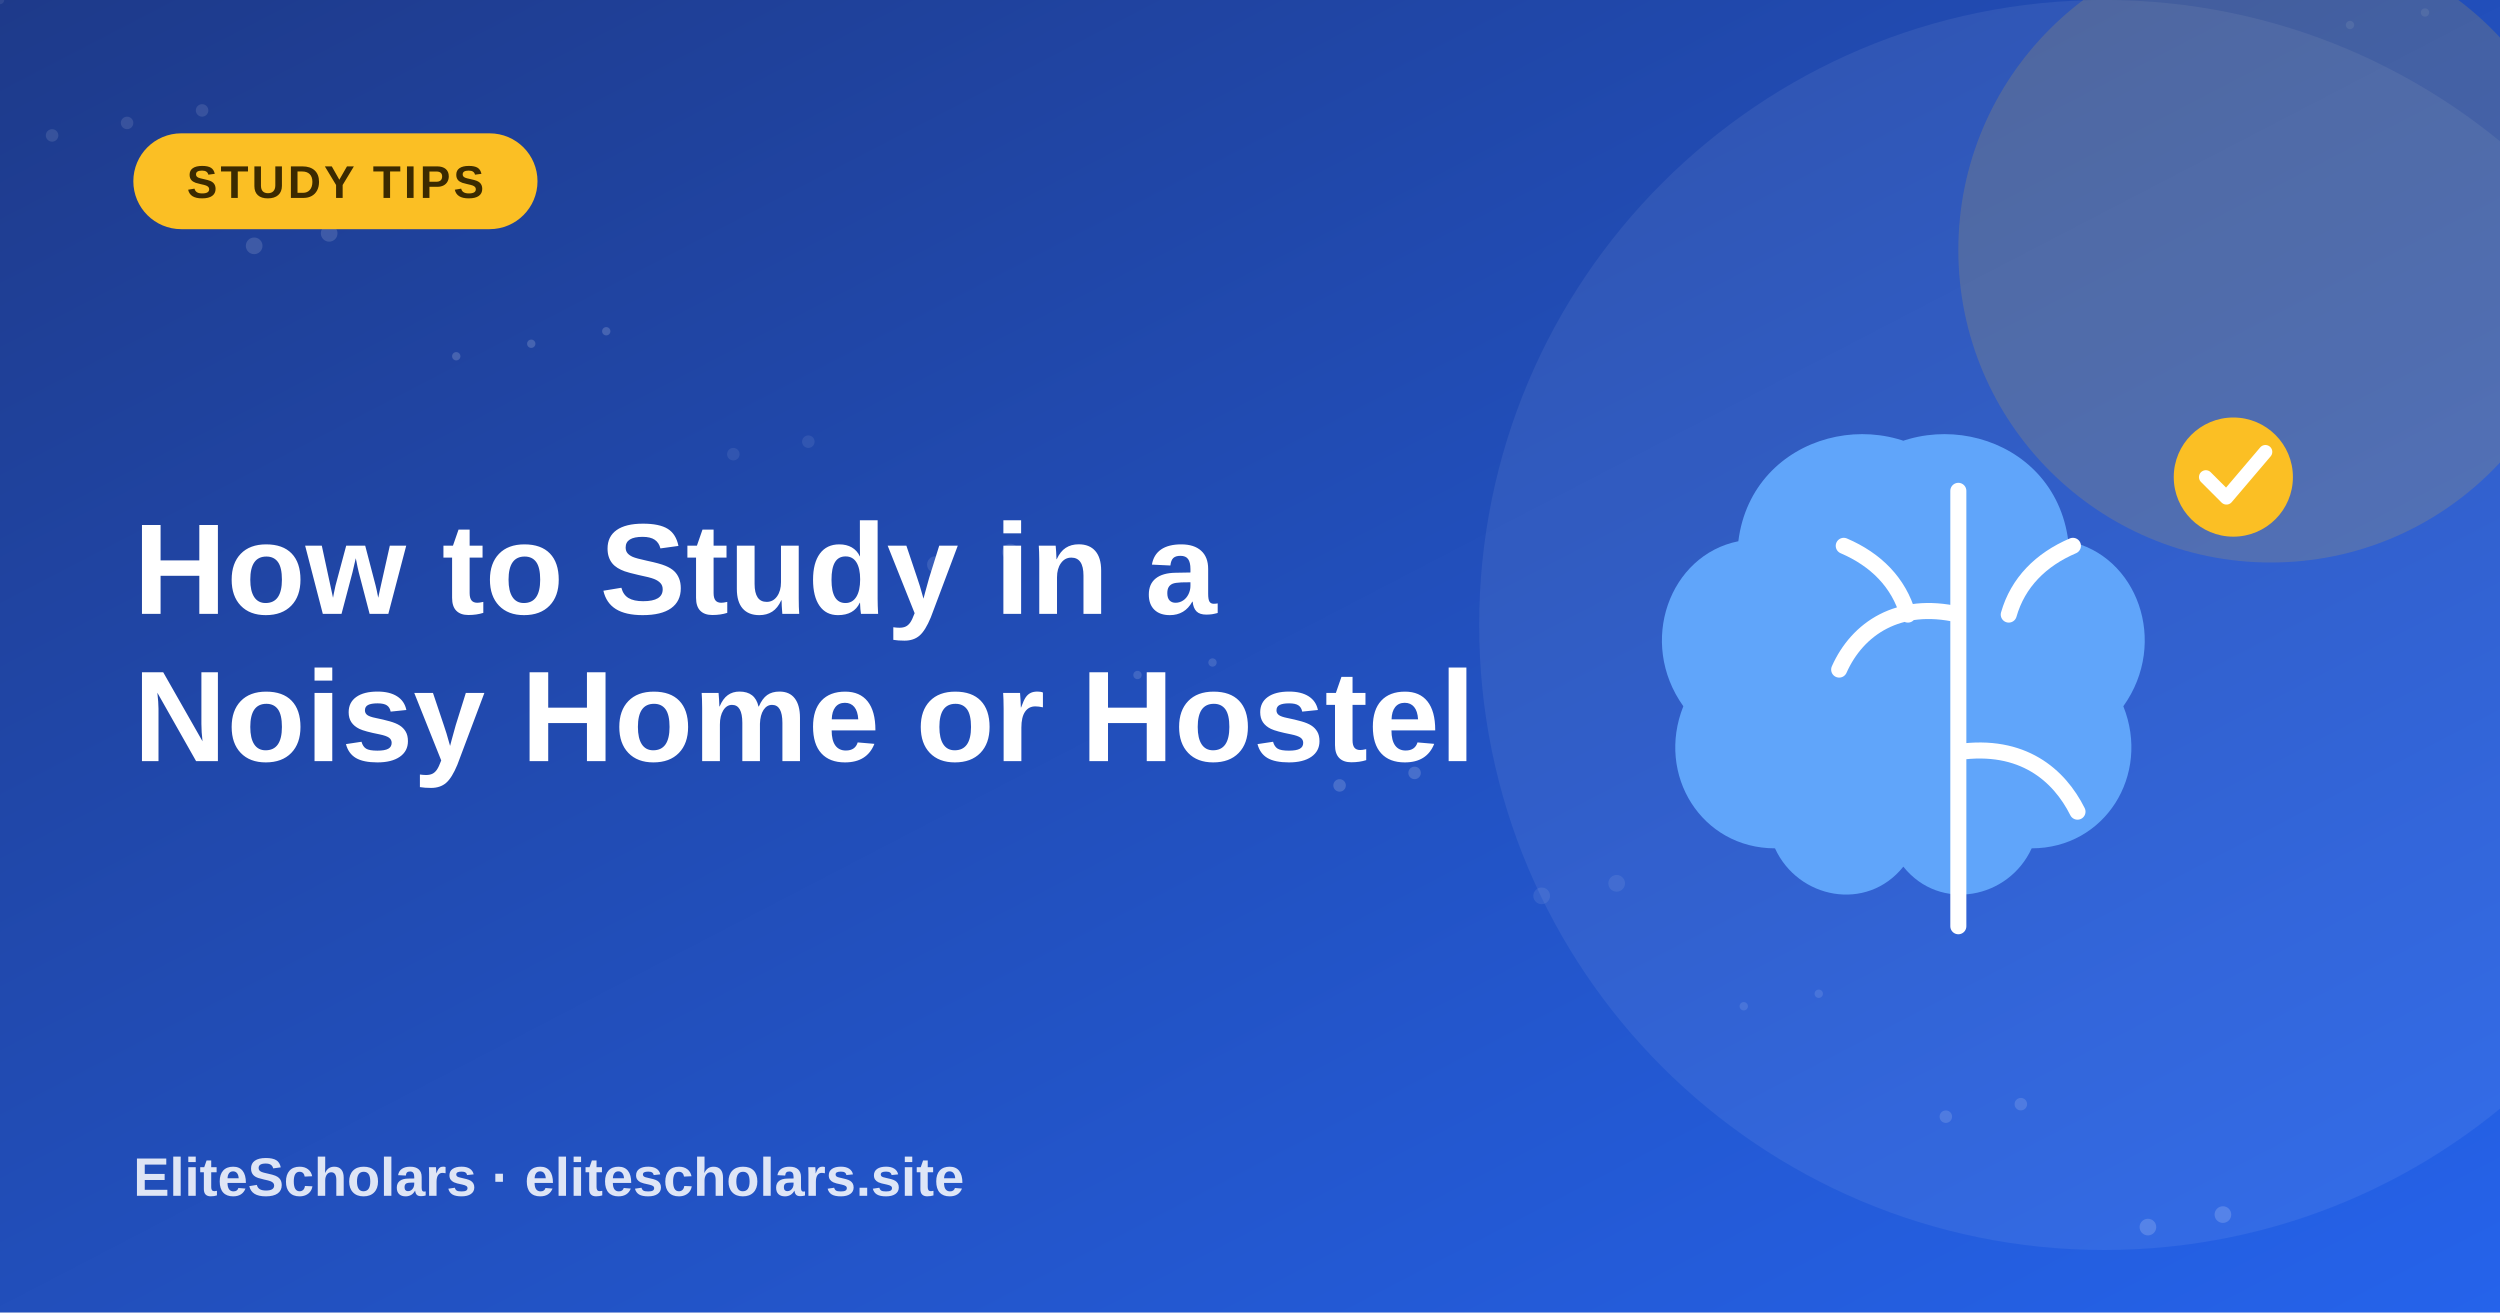
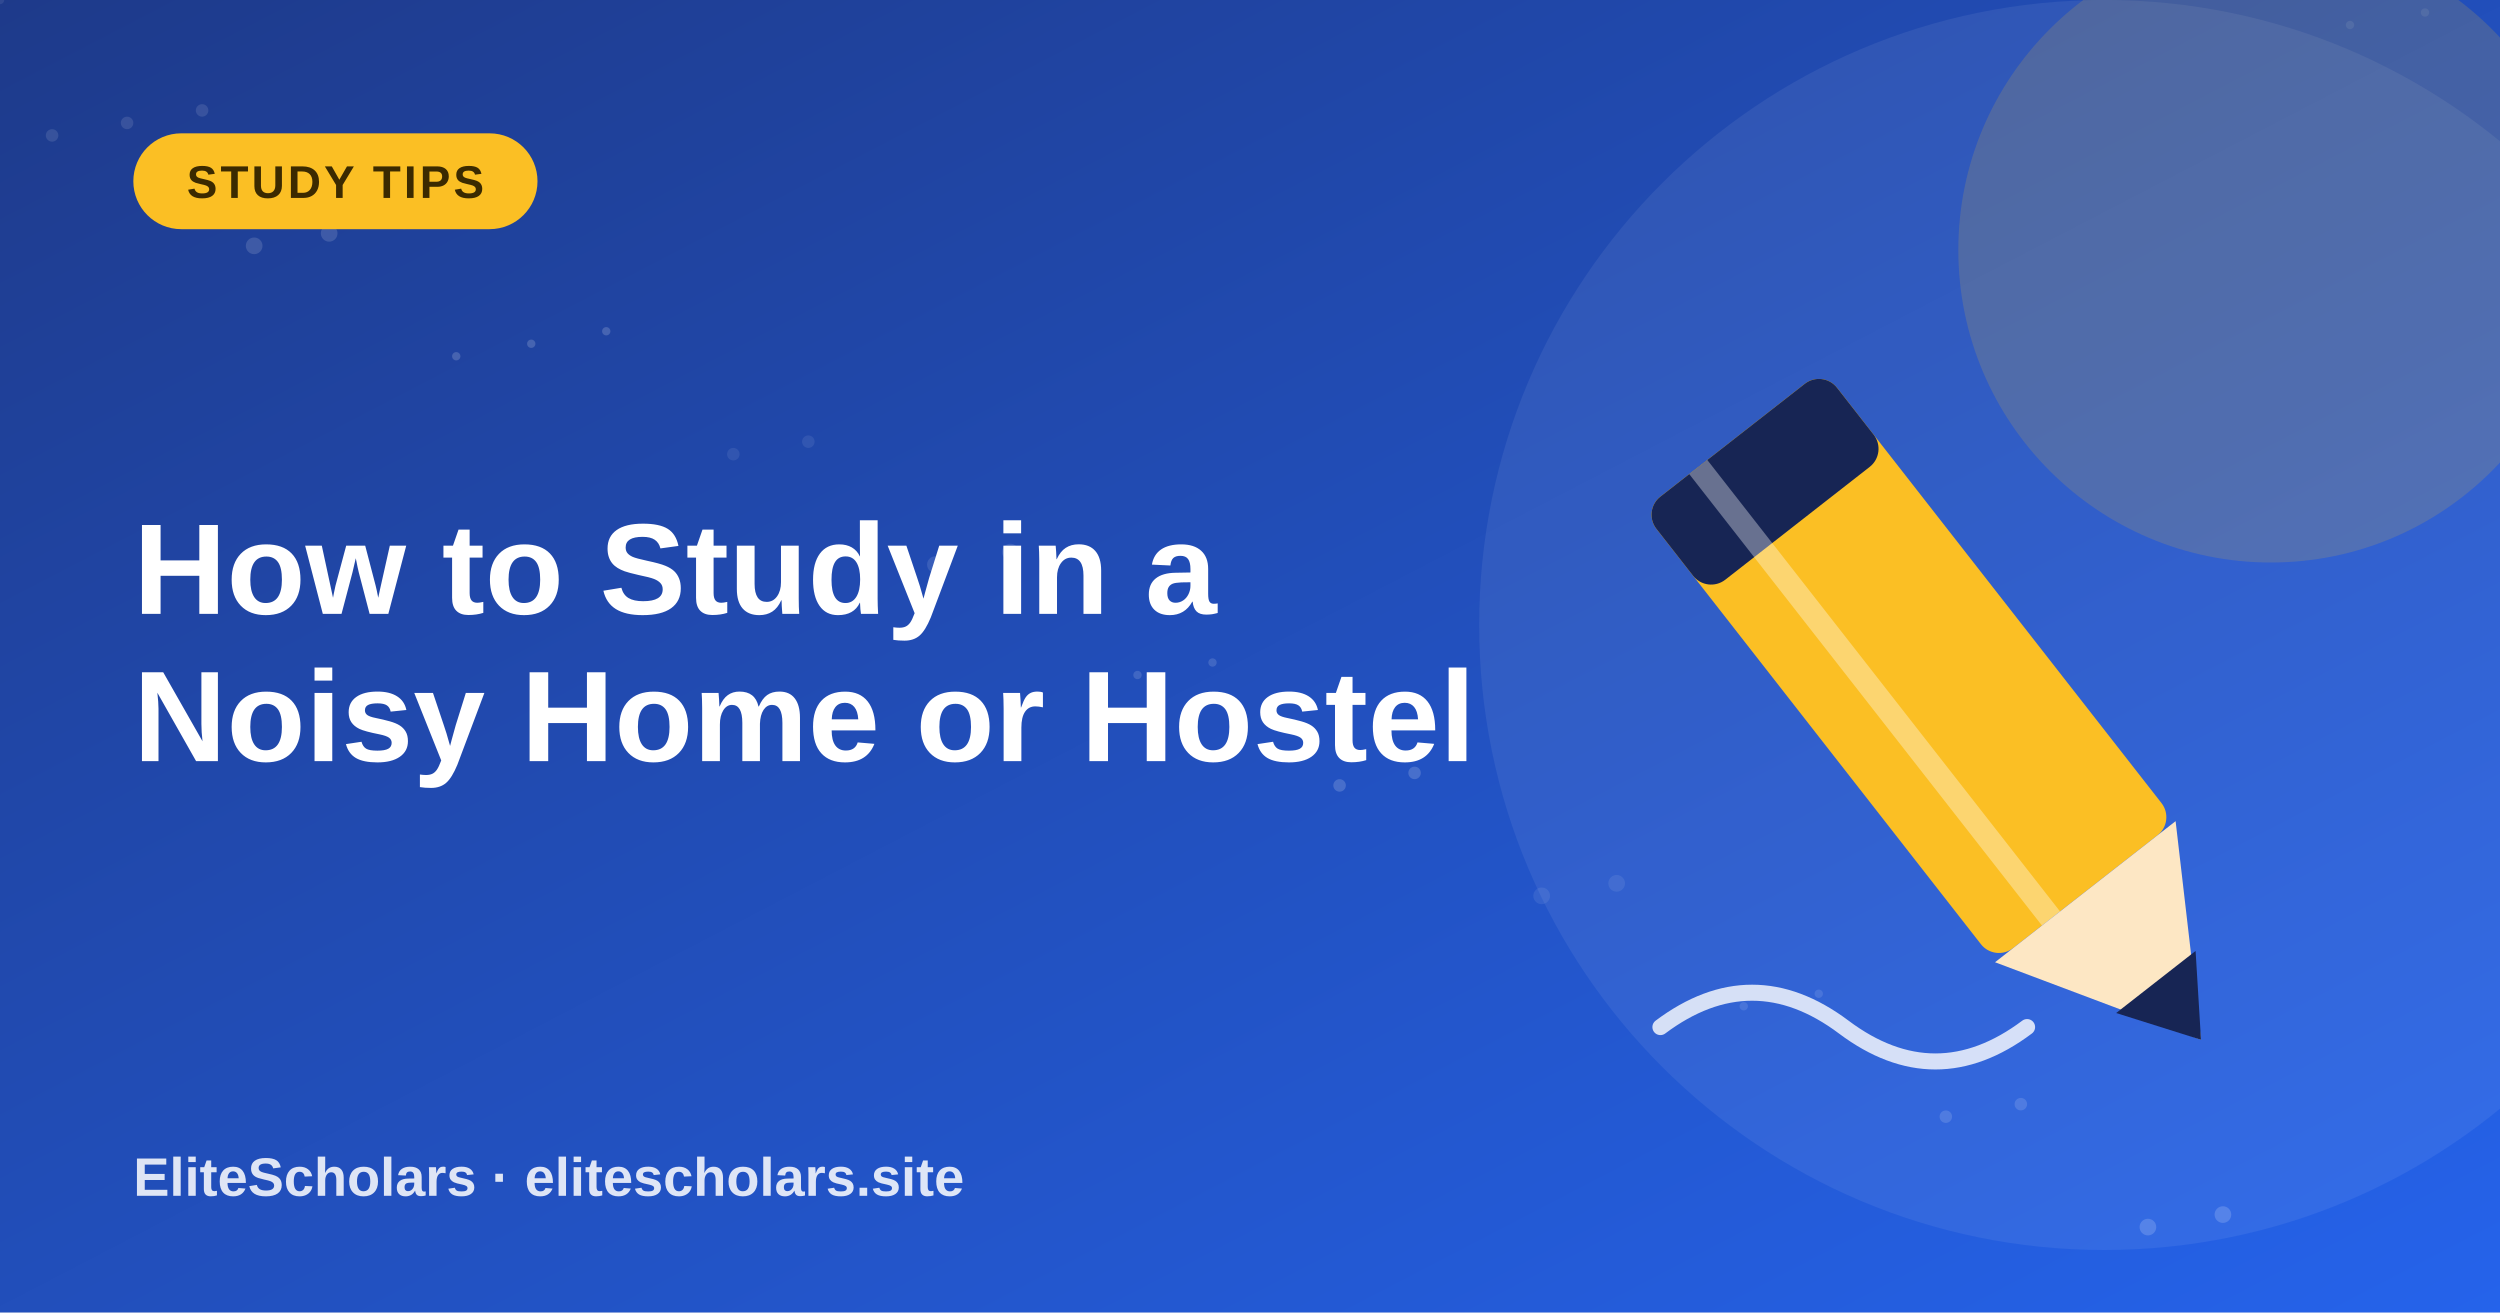
<svg xmlns="http://www.w3.org/2000/svg" viewBox="0 0 1200 630" width="1200" height="630" role="img" aria-label="How to Study in a Noisy Home or Hostel">
  <defs>
    <linearGradient id="g" x1="0" y1="0" x2="1" y2="1">
      <stop offset="0" stop-color="#1E3A8A" />
      <stop offset="1" stop-color="#2563EB" />
    </linearGradient>
  </defs>
  <rect width="1200" height="630" fill="url(#g)" />
  <circle cx="0" cy="0" r="2" fill="#fff" opacity="0.08" />
  <circle cx="97" cy="53" r="3" fill="#fff" opacity="0.11" />
  <circle cx="194" cy="106" r="4" fill="#fff" opacity="0.14" />
  <circle cx="291" cy="159" r="2" fill="#fff" opacity="0.17" />
  <circle cx="388" cy="212" r="3" fill="#fff" opacity="0.08" />
  <circle cx="485" cy="265" r="4" fill="#fff" opacity="0.11" />
  <circle cx="582" cy="318" r="2" fill="#fff" opacity="0.14" />
  <circle cx="679" cy="371" r="3" fill="#fff" opacity="0.17" />
  <circle cx="776" cy="424" r="4" fill="#fff" opacity="0.08" />
  <circle cx="873" cy="477" r="2" fill="#fff" opacity="0.11" />
  <circle cx="970" cy="530" r="3" fill="#fff" opacity="0.14" />
  <circle cx="1067" cy="583" r="4" fill="#fff" opacity="0.17" />
  <circle cx="1164" cy="6" r="2" fill="#fff" opacity="0.08" />
  <circle cx="61" cy="59" r="3" fill="#fff" opacity="0.11" />
  <circle cx="158" cy="112" r="4" fill="#fff" opacity="0.14" />
  <circle cx="255" cy="165" r="2" fill="#fff" opacity="0.17" />
  <circle cx="352" cy="218" r="3" fill="#fff" opacity="0.08" />
  <circle cx="449" cy="271" r="4" fill="#fff" opacity="0.11" />
  <circle cx="546" cy="324" r="2" fill="#fff" opacity="0.14" />
  <circle cx="643" cy="377" r="3" fill="#fff" opacity="0.17" />
  <circle cx="740" cy="430" r="4" fill="#fff" opacity="0.08" />
  <circle cx="837" cy="483" r="2" fill="#fff" opacity="0.11" />
  <circle cx="934" cy="536" r="3" fill="#fff" opacity="0.14" />
  <circle cx="1031" cy="589" r="4" fill="#fff" opacity="0.17" />
  <circle cx="1128" cy="12" r="2" fill="#fff" opacity="0.08" />
  <circle cx="25" cy="65" r="3" fill="#fff" opacity="0.11" />
  <circle cx="122" cy="118" r="4" fill="#fff" opacity="0.14" />
  <circle cx="219" cy="171" r="2" fill="#fff" opacity="0.17" />
  <circle cx="1010" cy="300" r="300" fill="#fff" opacity=".07" />
  <circle cx="1090" cy="120" r="150" fill="#FBBF24" opacity=".16" />
  <rect x="64" y="64" width="194" height="46" rx="23" fill="#FBBF24" />
  <text x="161" y="95" text-anchor="middle" font-size="22" font-weight="800" letter-spacing="1.5" fill="#3B2A00" font-family="system-ui,Segoe UI,Arial,sans-serif">STUDY TIPS</text>
  <g font-family="system-ui,Segoe UI,Arial,sans-serif" font-weight="800" fill="#fff" font-size="62">
    <text x="64" y="294.66">How to Study in a</text>
    <text x="64" y="365.34">Noisy Home or Hostel</text>
  </g>
  <text x="64" y="574" font-size="26" font-weight="700" fill="#fff" opacity=".85" font-family="system-ui,Segoe UI,Arial,sans-serif">EliteScholars · elitescholars.site</text>
  <g transform="translate(720 130) scale(1.1)">
-     <path d="M200 90c-30-34-90-20-96 28-30 6-44 44-24 72-12 30 8 62 40 62 10 22 40 28 56 8 16 20 46 14 56-8 32 0 52-32 40-62 20-28 6-66-24-72-6-48-66-62-96-28z" fill="#60A5FA" />
-     <g stroke="#fff" stroke-width="7" fill="none" stroke-linecap="round">
-       <path d="M200 96v190M200 150c-26-6-44 6-52 24M200 210c28-4 44 10 52 26M150 120c14 6 24 16 28 30M250 120c-14 6-24 16-28 30" />
+     <g transform="rotate(-38 200 200)">
+       <rect x="150" y="40" width="100" height="250" rx="10" fill="#FBBF24" />
+       <rect x="150" y="40" width="100" height="46" rx="10" fill="#172554" />
+       <path d="M150 290h100l-50 82z" fill="#FDE7C4" />
+       <path d="M178 340h44l-22 32z" fill="#172554" />
+       <rect x="176" y="40" width="10" height="250" fill="#fff" opacity=".35" />
    </g>
-     <circle cx="320" cy="90" r="26" fill="#FBBF24" />
-     <path d="M308 90l9 9 17-20" stroke="#fff" stroke-width="6" fill="none" stroke-linecap="round" stroke-linejoin="round" />
+     <path d="M70 330q40-30 80 0t80 0" stroke="#fff" stroke-width="7" fill="none" stroke-linecap="round" opacity=".8" />
  </g>
</svg>
